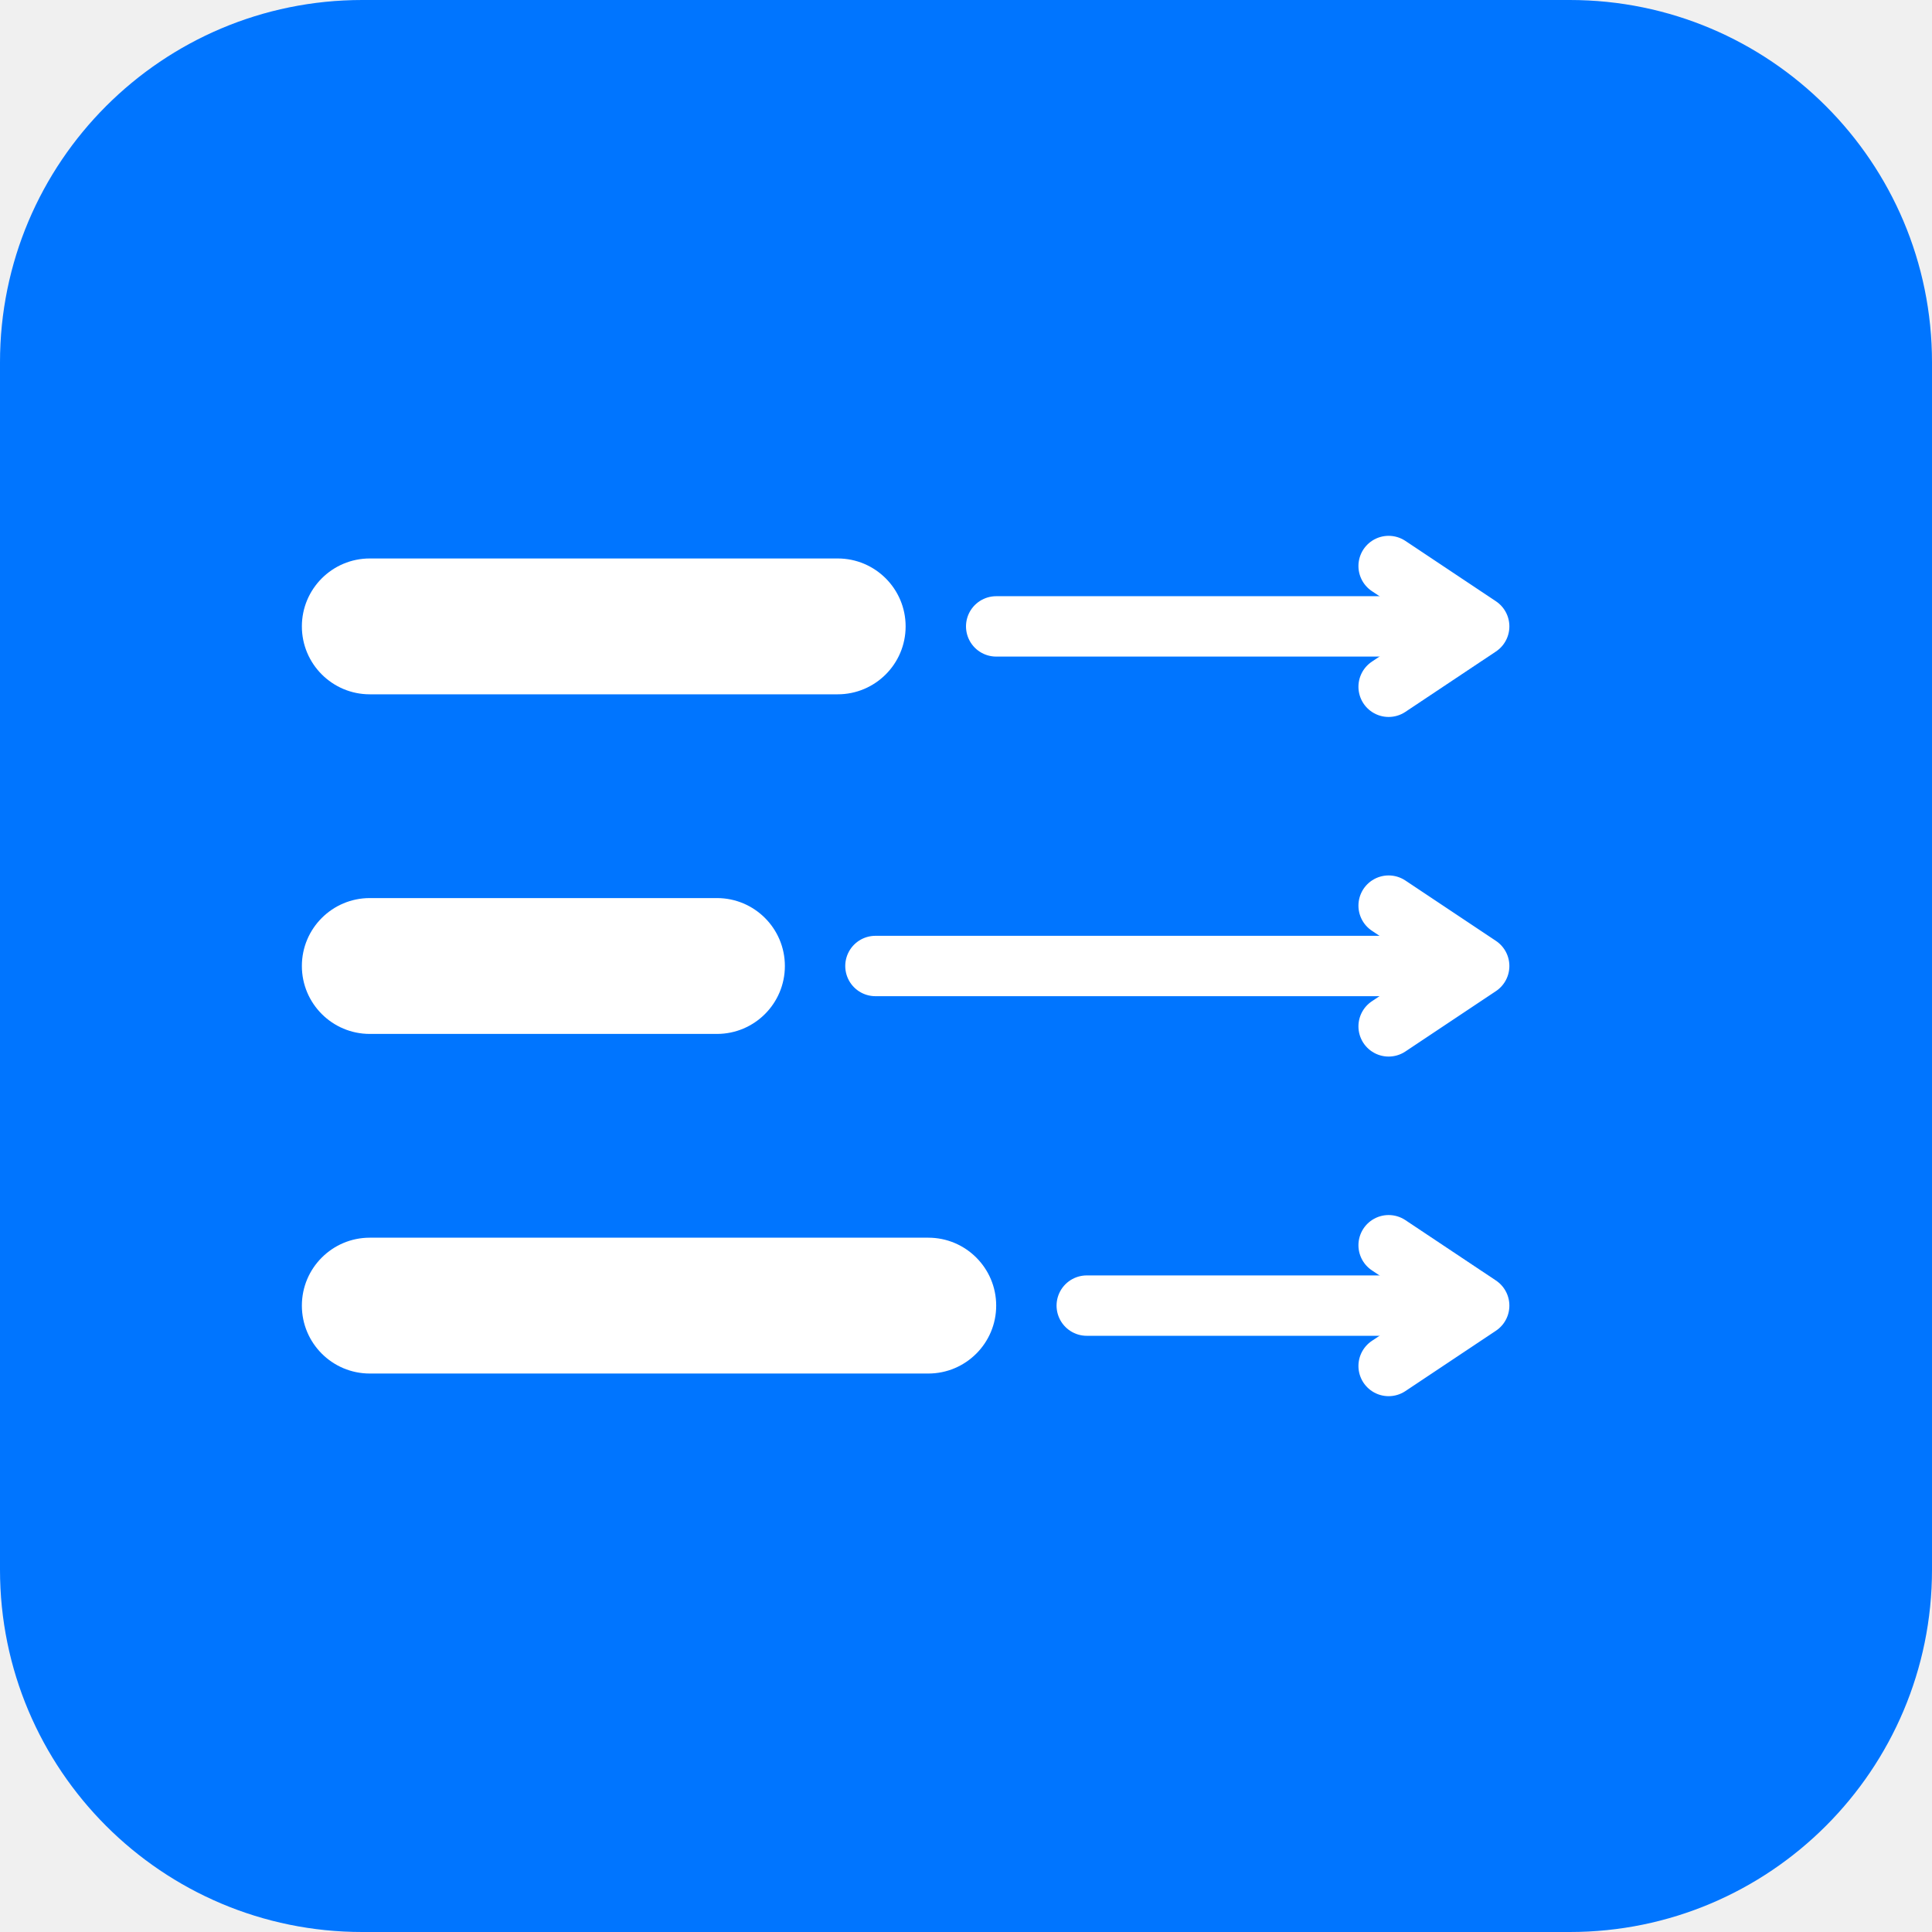
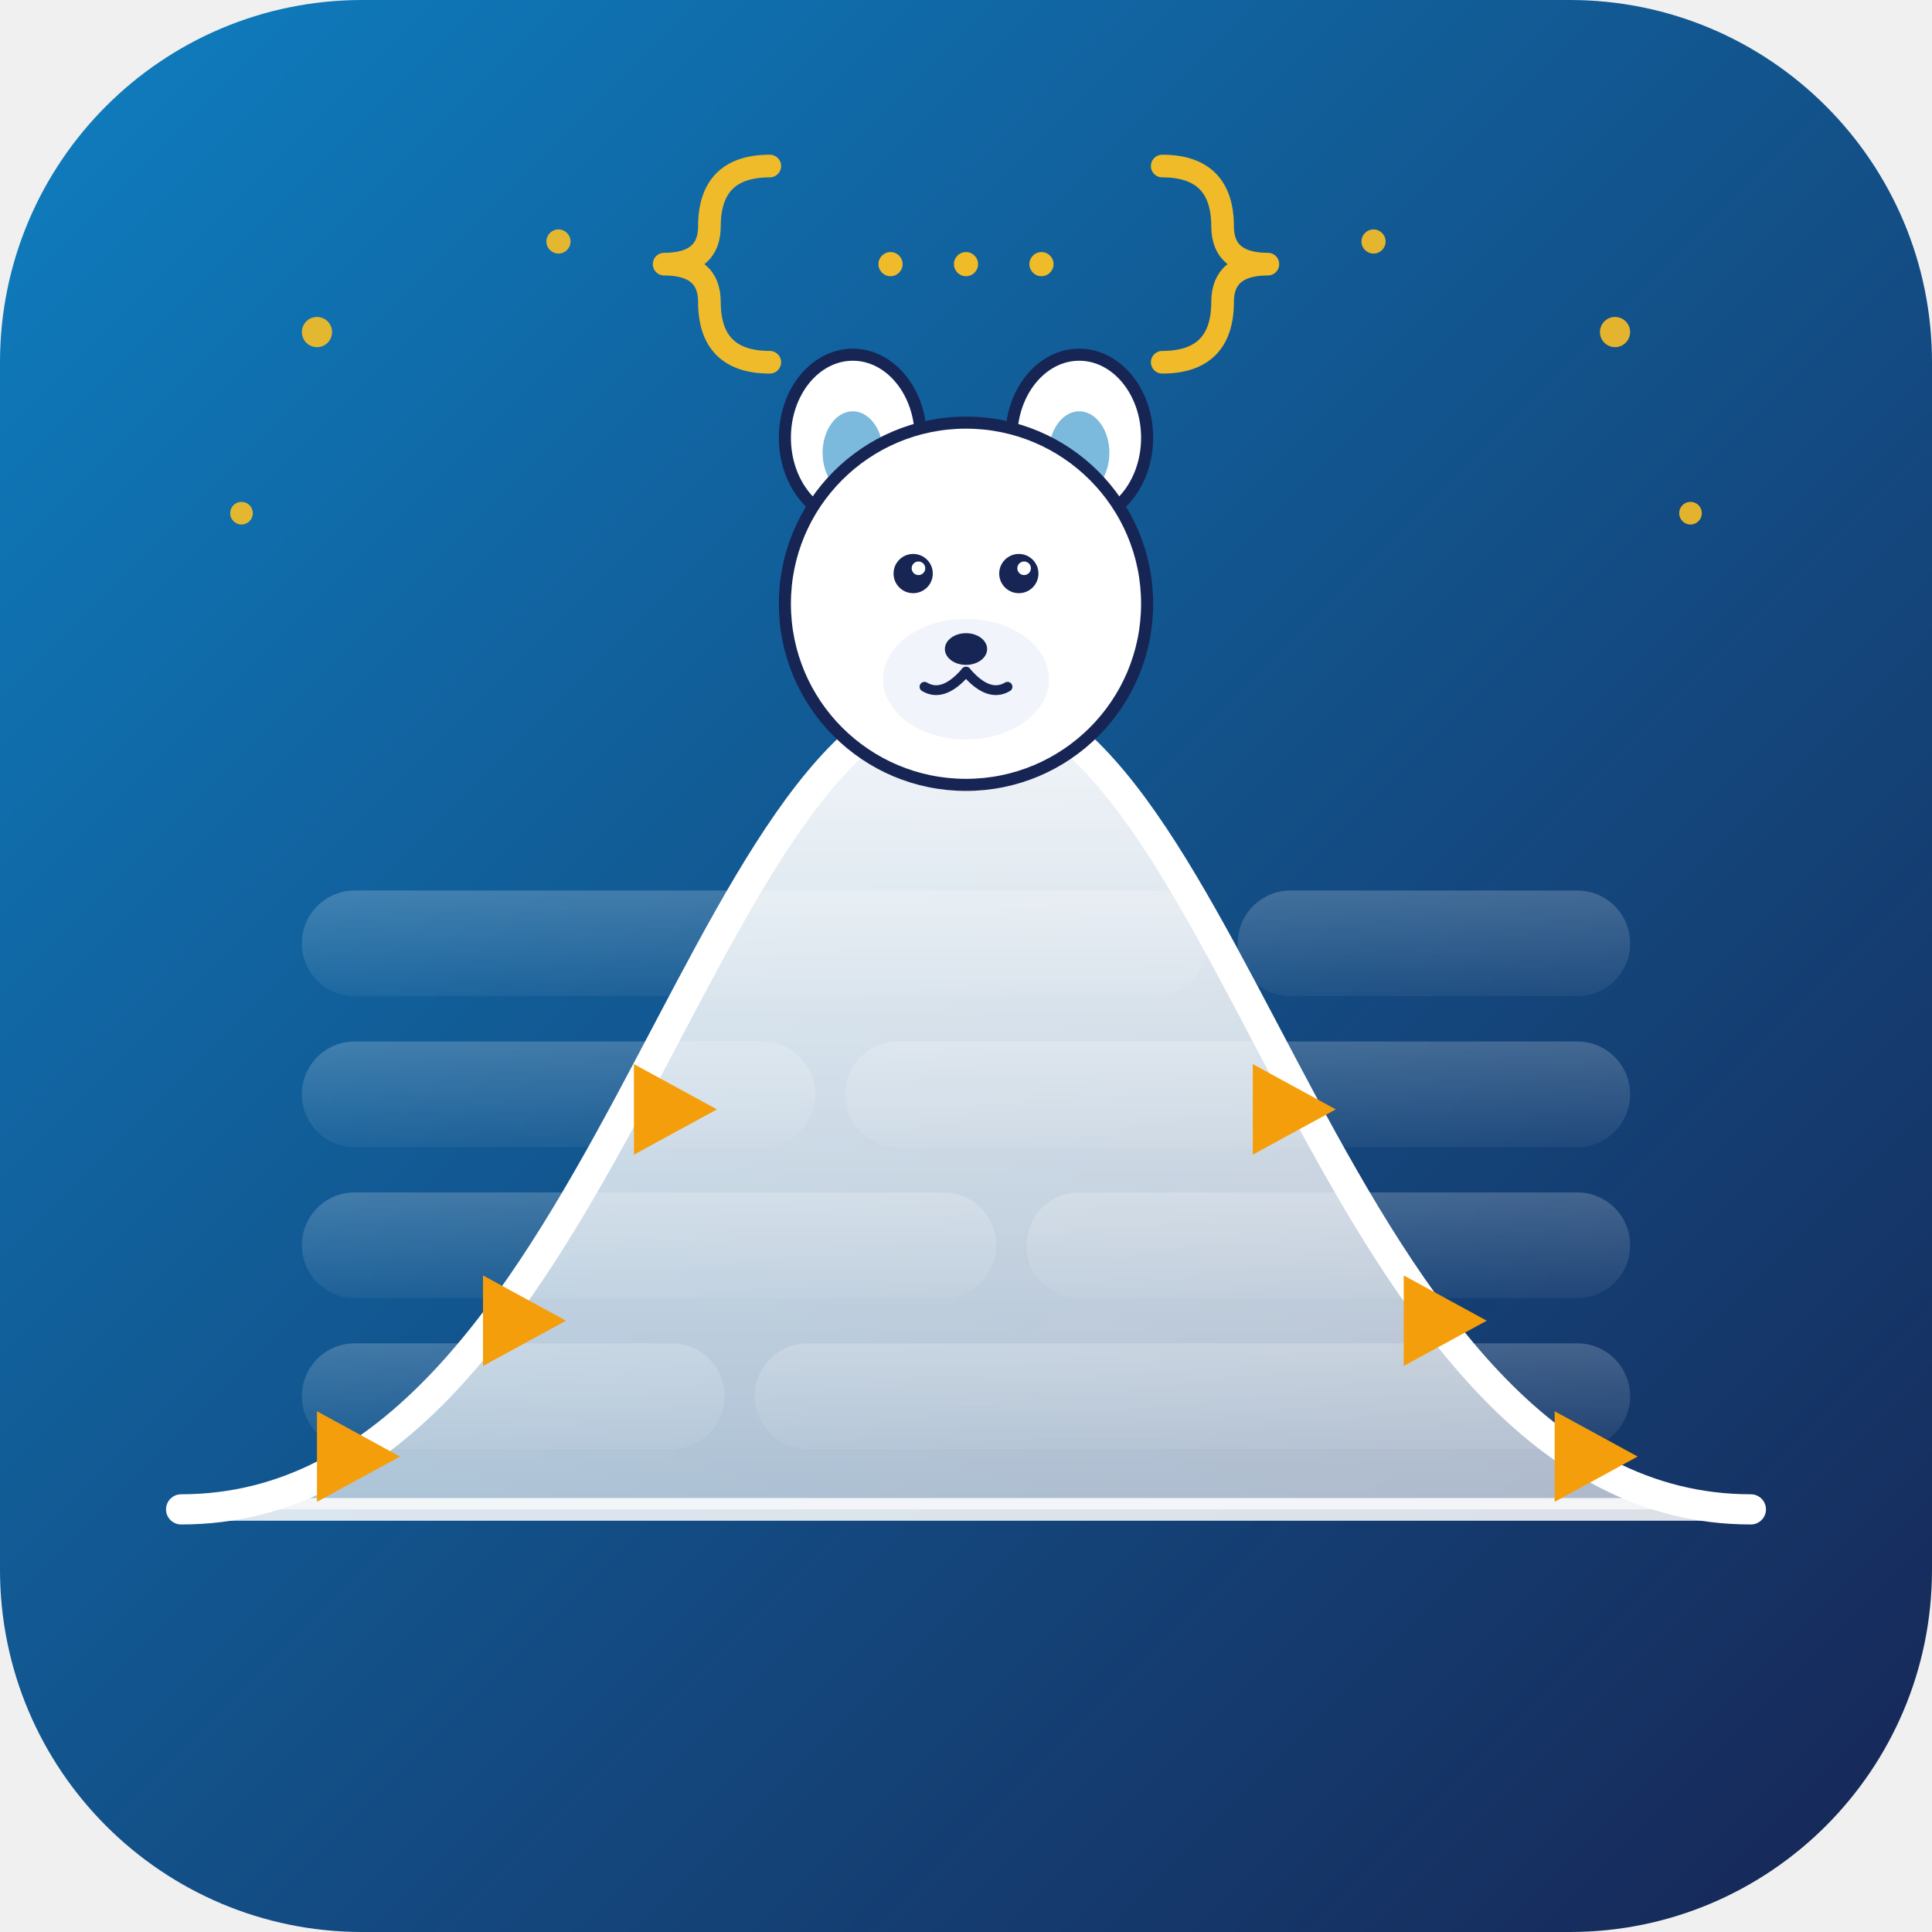
<svg xmlns="http://www.w3.org/2000/svg" viewBox="0 0 256 256" role="img" aria-label="polars-api logo">
-   <rect width="256" height="256" rx="48" fill="#0075FF" />
-   <rect x="40" y="74" width="80" height="18" rx="9" fill="#FFFFFF" />
-   <path d="M132 83 L192 83" stroke="#FFFFFF" stroke-width="8" stroke-linecap="round" />
-   <path d="M184 75 L196 83 L184 91" fill="none" stroke="#FFFFFF" stroke-width="8" stroke-linecap="round" stroke-linejoin="round" />
-   <rect x="40" y="119" width="64" height="18" rx="9" fill="#FFFFFF" />
-   <path d="M116 128 L192 128" stroke="#FFFFFF" stroke-width="8" stroke-linecap="round" />
-   <path d="M184 120 L196 128 L184 136" fill="none" stroke="#FFFFFF" stroke-width="8" stroke-linecap="round" stroke-linejoin="round" />
-   <rect x="40" y="164" width="92" height="18" rx="9" fill="#FFFFFF" />
-   <path d="M144 173 L192 173" stroke="#FFFFFF" stroke-width="8" stroke-linecap="round" />
-   <path d="M184 165 L196 173 L184 181" fill="none" stroke="#FFFFFF" stroke-width="8" stroke-linecap="round" stroke-linejoin="round" />
+   <defs>
+     <linearGradient id="bg" x1="0" y1="0" x2="1" y2="1">
+       <stop offset="0%" stop-color="#0E7FC1" />
+       <stop offset="100%" stop-color="#172554" />
+     </linearGradient>
+     <linearGradient id="snow" x1="0" y1="0" x2="0" y2="1">
+       <stop offset="0%" stop-color="#FFFFFF" stop-opacity="0.95" />
+       <stop offset="100%" stop-color="#FFFFFF" stop-opacity="0.65" />
+     </linearGradient>
+     <linearGradient id="bar" x1="0" y1="0" x2="0" y2="1">
+       <stop offset="0%" stop-color="#FFFFFF" stop-opacity="0.20" />
+       <stop offset="100%" stop-color="#FFFFFF" stop-opacity="0.05" />
+     </linearGradient>
+   </defs>
+   <rect width="256" height="256" rx="48" fill="url(#bg)" />
+   <g>
+     <rect x="40" y="178" width="56" height="14" rx="7" fill="url(#bar)" />
+     <rect x="100" y="178" width="116" height="14" rx="7" fill="url(#bar)" />
+     <rect x="40" y="158" width="92" height="14" rx="7" fill="url(#bar)" />
+     <rect x="136" y="158" width="80" height="14" rx="7" fill="url(#bar)" />
+     <rect x="40" y="138" width="68" height="14" rx="7" fill="url(#bar)" />
+     <rect x="112" y="138" width="104" height="14" rx="7" fill="url(#bar)" />
+     <rect x="40" y="118" width="120" height="14" rx="7" fill="url(#bar)" />
+     <rect x="164" y="118" width="52" height="14" rx="7" fill="url(#bar)" />
+   </g>
+   <path d="M 24 200            C 80 200, 92 92, 128 92            C 164 92, 176 200, 232 200 Z" fill="url(#snow)" />
+   <path d="M 24 200            C 80 200, 92 92, 128 92            C 164 92, 176 200, 232 200" fill="none" stroke="#FFFFFF" stroke-width="4" stroke-linecap="round" stroke-linejoin="round" />
+   <line x1="24" y1="200" x2="232" y2="200" stroke="#FFFFFF" stroke-width="3" stroke-linecap="round" opacity="0.85" />
+   <g>
+     <ellipse cx="113" cy="58" rx="9" ry="11" fill="#FFFFFF" stroke="#172554" stroke-width="1.6" />
+     <ellipse cx="143" cy="58" rx="9" ry="11" fill="#FFFFFF" stroke="#172554" stroke-width="1.6" />
+     <ellipse cx="113" cy="60" rx="4" ry="5.5" fill="#0E7FC1" opacity="0.55" />
+     <ellipse cx="143" cy="60" rx="4" ry="5.5" fill="#0E7FC1" opacity="0.55" />
+     <circle cx="128" cy="80" r="24" fill="#FFFFFF" stroke="#172554" stroke-width="1.6" />
+     <ellipse cx="128" cy="90" rx="11" ry="8" fill="#F1F5FB" />
+     <circle cx="121" cy="76" r="2.6" fill="#172554" />
+     <circle cx="135" cy="76" r="2.6" fill="#172554" />
+     <circle cx="121.7" cy="75.3" r="0.9" fill="#FFFFFF" />
+     <circle cx="135.7" cy="75.3" r="0.9" fill="#FFFFFF" />
+     <ellipse cx="128" cy="86" rx="2.8" ry="2.1" fill="#172554" />
+     <path d="M 128 89 Q 125 92.5, 122.5 91" fill="none" stroke="#172554" stroke-width="1.3" stroke-linecap="round" />
+     <path d="M 128 89 Q 131 92.5, 133.5 91" fill="none" stroke="#172554" stroke-width="1.3" stroke-linecap="round" />
+   </g>
+   <g fill="none" stroke="#FBBF24" stroke-width="3" stroke-linecap="round" stroke-linejoin="round" opacity="0.95">
+     <path d="M 102 22              Q 94 22 94 30              Q 94 35 88 35              Q 94 35 94 40              Q 94 48 102 48" />
+     <path d="M 154 22              Q 162 22 162 30              Q 162 35 168 35              Q 162 35 162 40              Q 162 48 154 48" />
+     <circle cx="118" cy="35" r="1.6" fill="#FBBF24" stroke="none" />
+     <circle cx="128" cy="35" r="1.6" fill="#FBBF24" stroke="none" />
+     <circle cx="138" cy="35" r="1.6" fill="#FBBF24" stroke="none" />
+   </g>
+   <g fill="#F59E0B">
+     <polygon points="42,187 53,193 42,199" />
+     <polygon points="64,169 75,175 64,181" />
+     <polygon points="84,141 95,147 84,153" />
+     <polygon points="166,141 177,147 166,153" />
+     <polygon points="186,169 197,175 186,181" />
+     <polygon points="206,187 217,193 206,199" />
+   </g>
+   <g fill="#FBBF24" opacity="0.9">
+     <circle cx="42" cy="44" r="2" />
+     <circle cx="74" cy="32" r="1.6" />
+     <circle cx="182" cy="32" r="1.6" />
+     <circle cx="214" cy="44" r="2" />
+     <circle cx="32" cy="68" r="1.5" />
+     <circle cx="224" cy="68" r="1.5" />
+   </g>
</svg>
